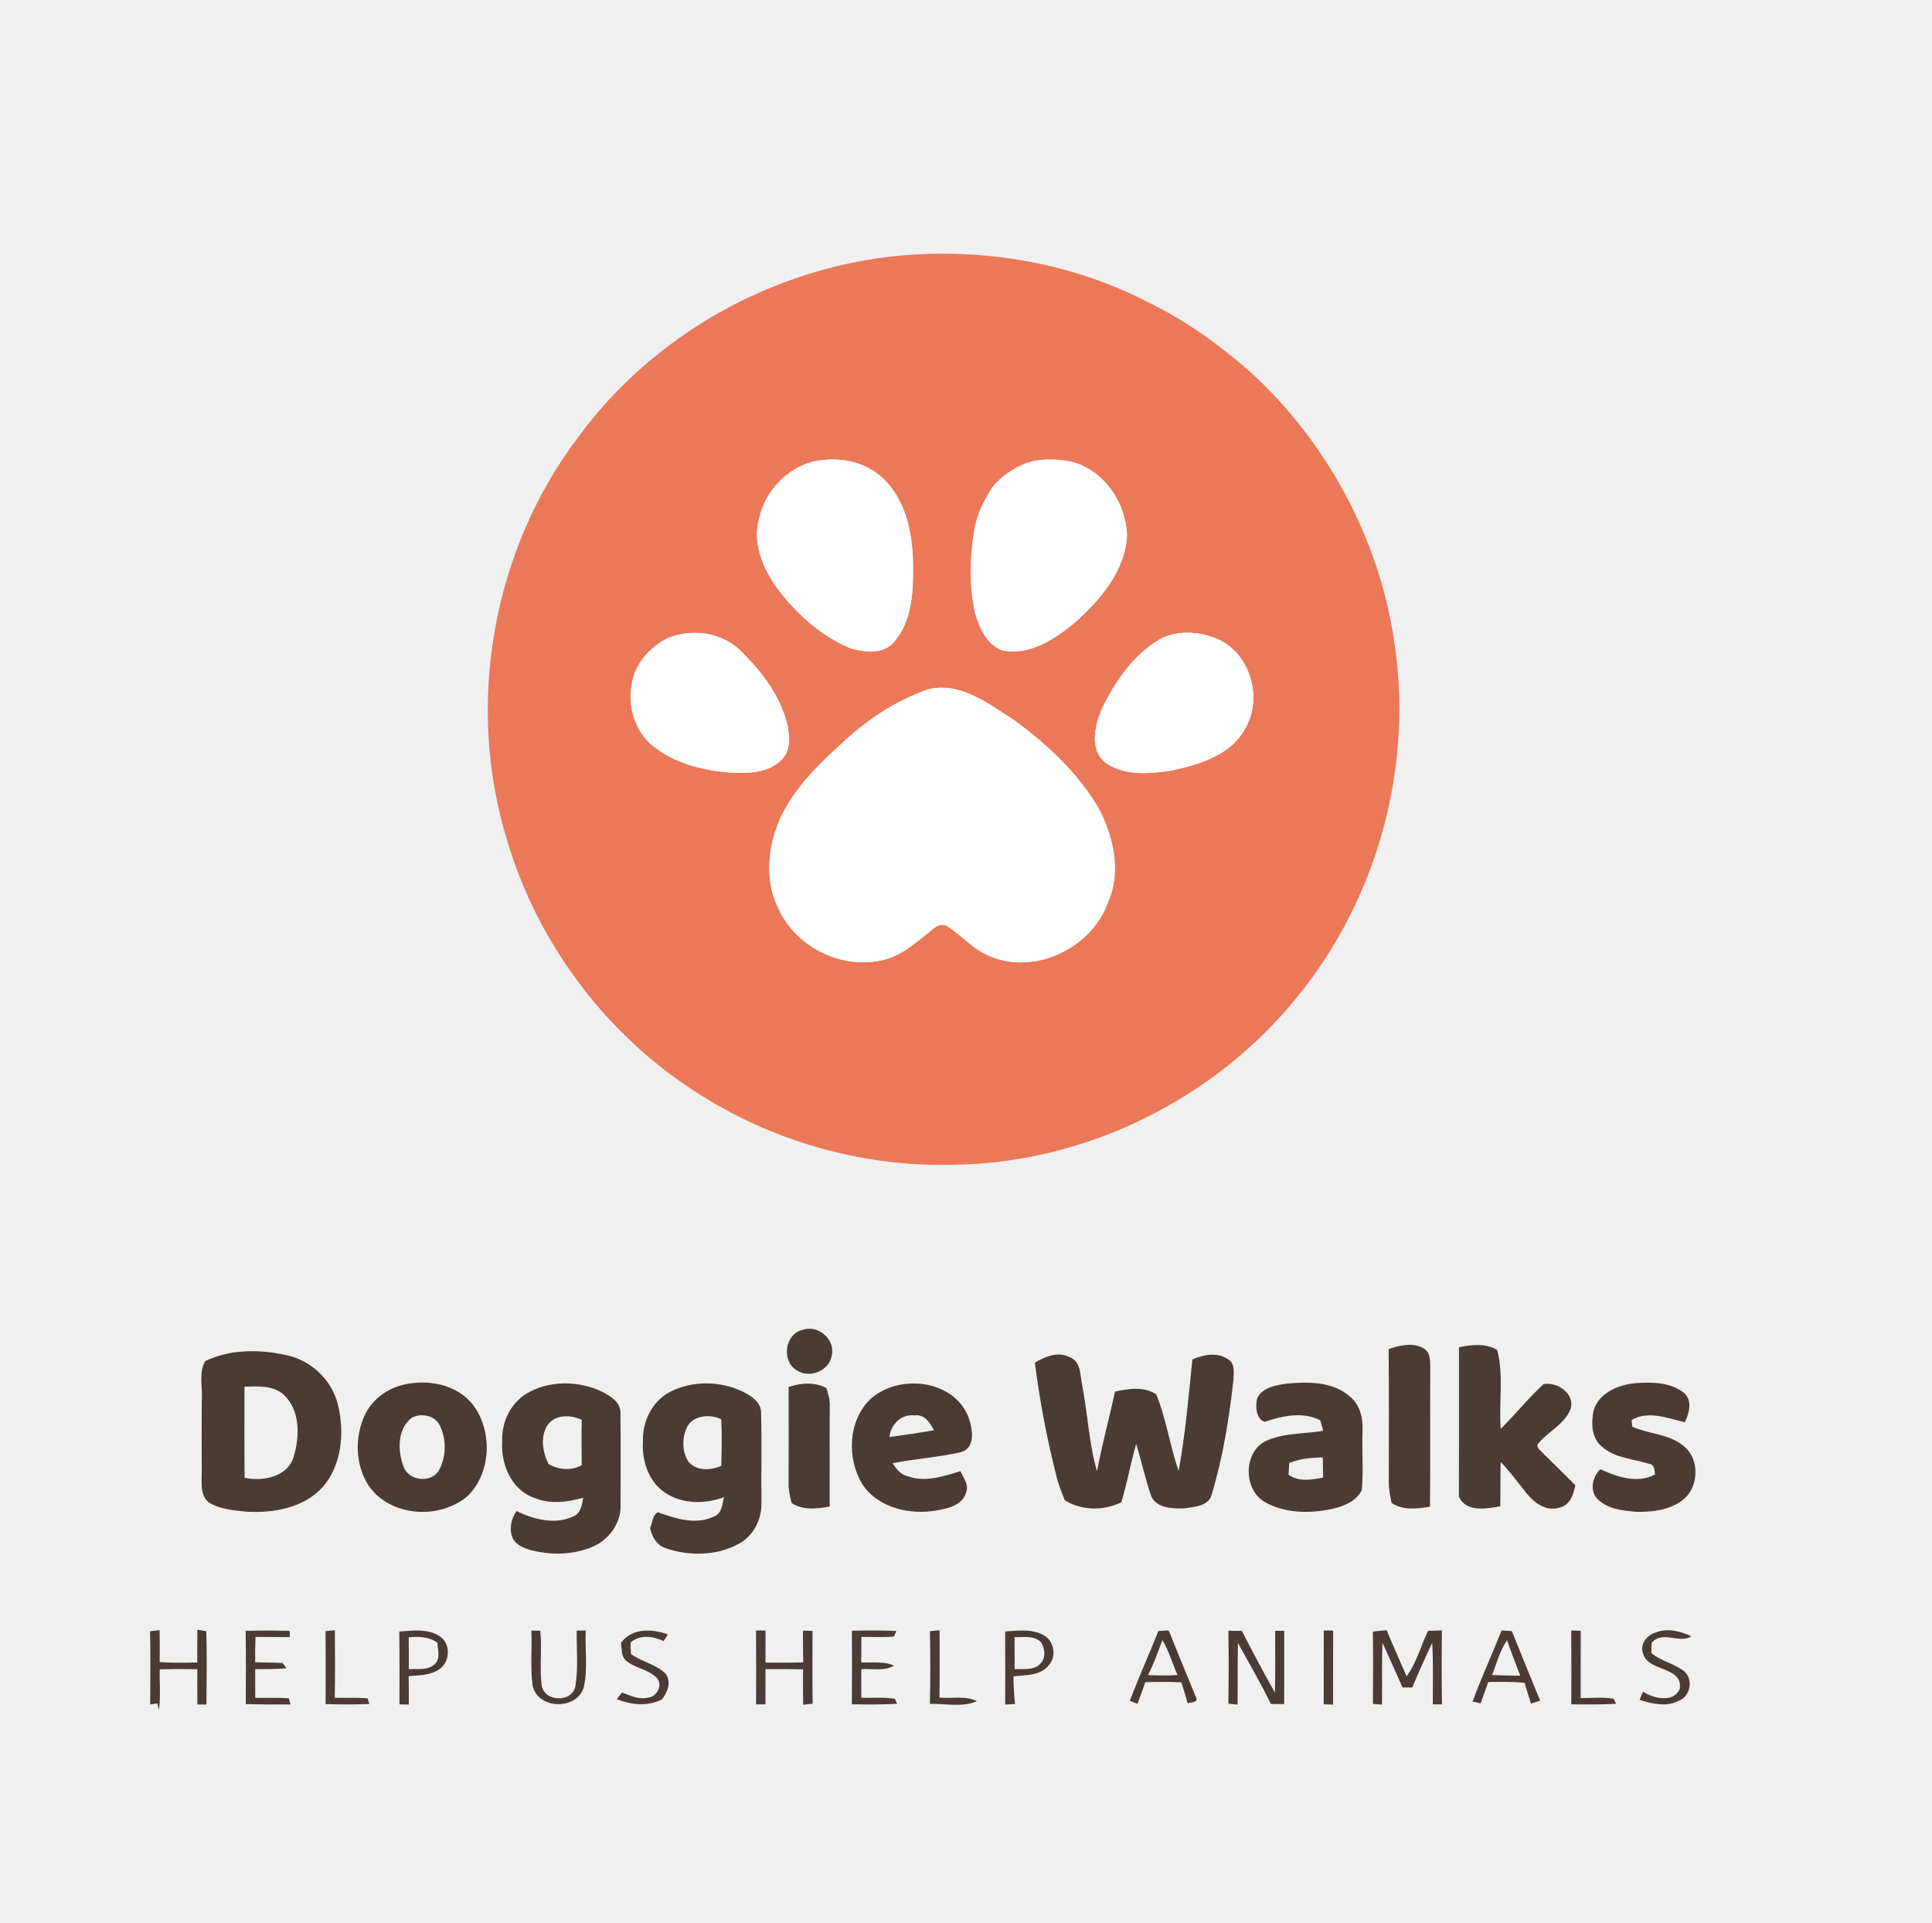
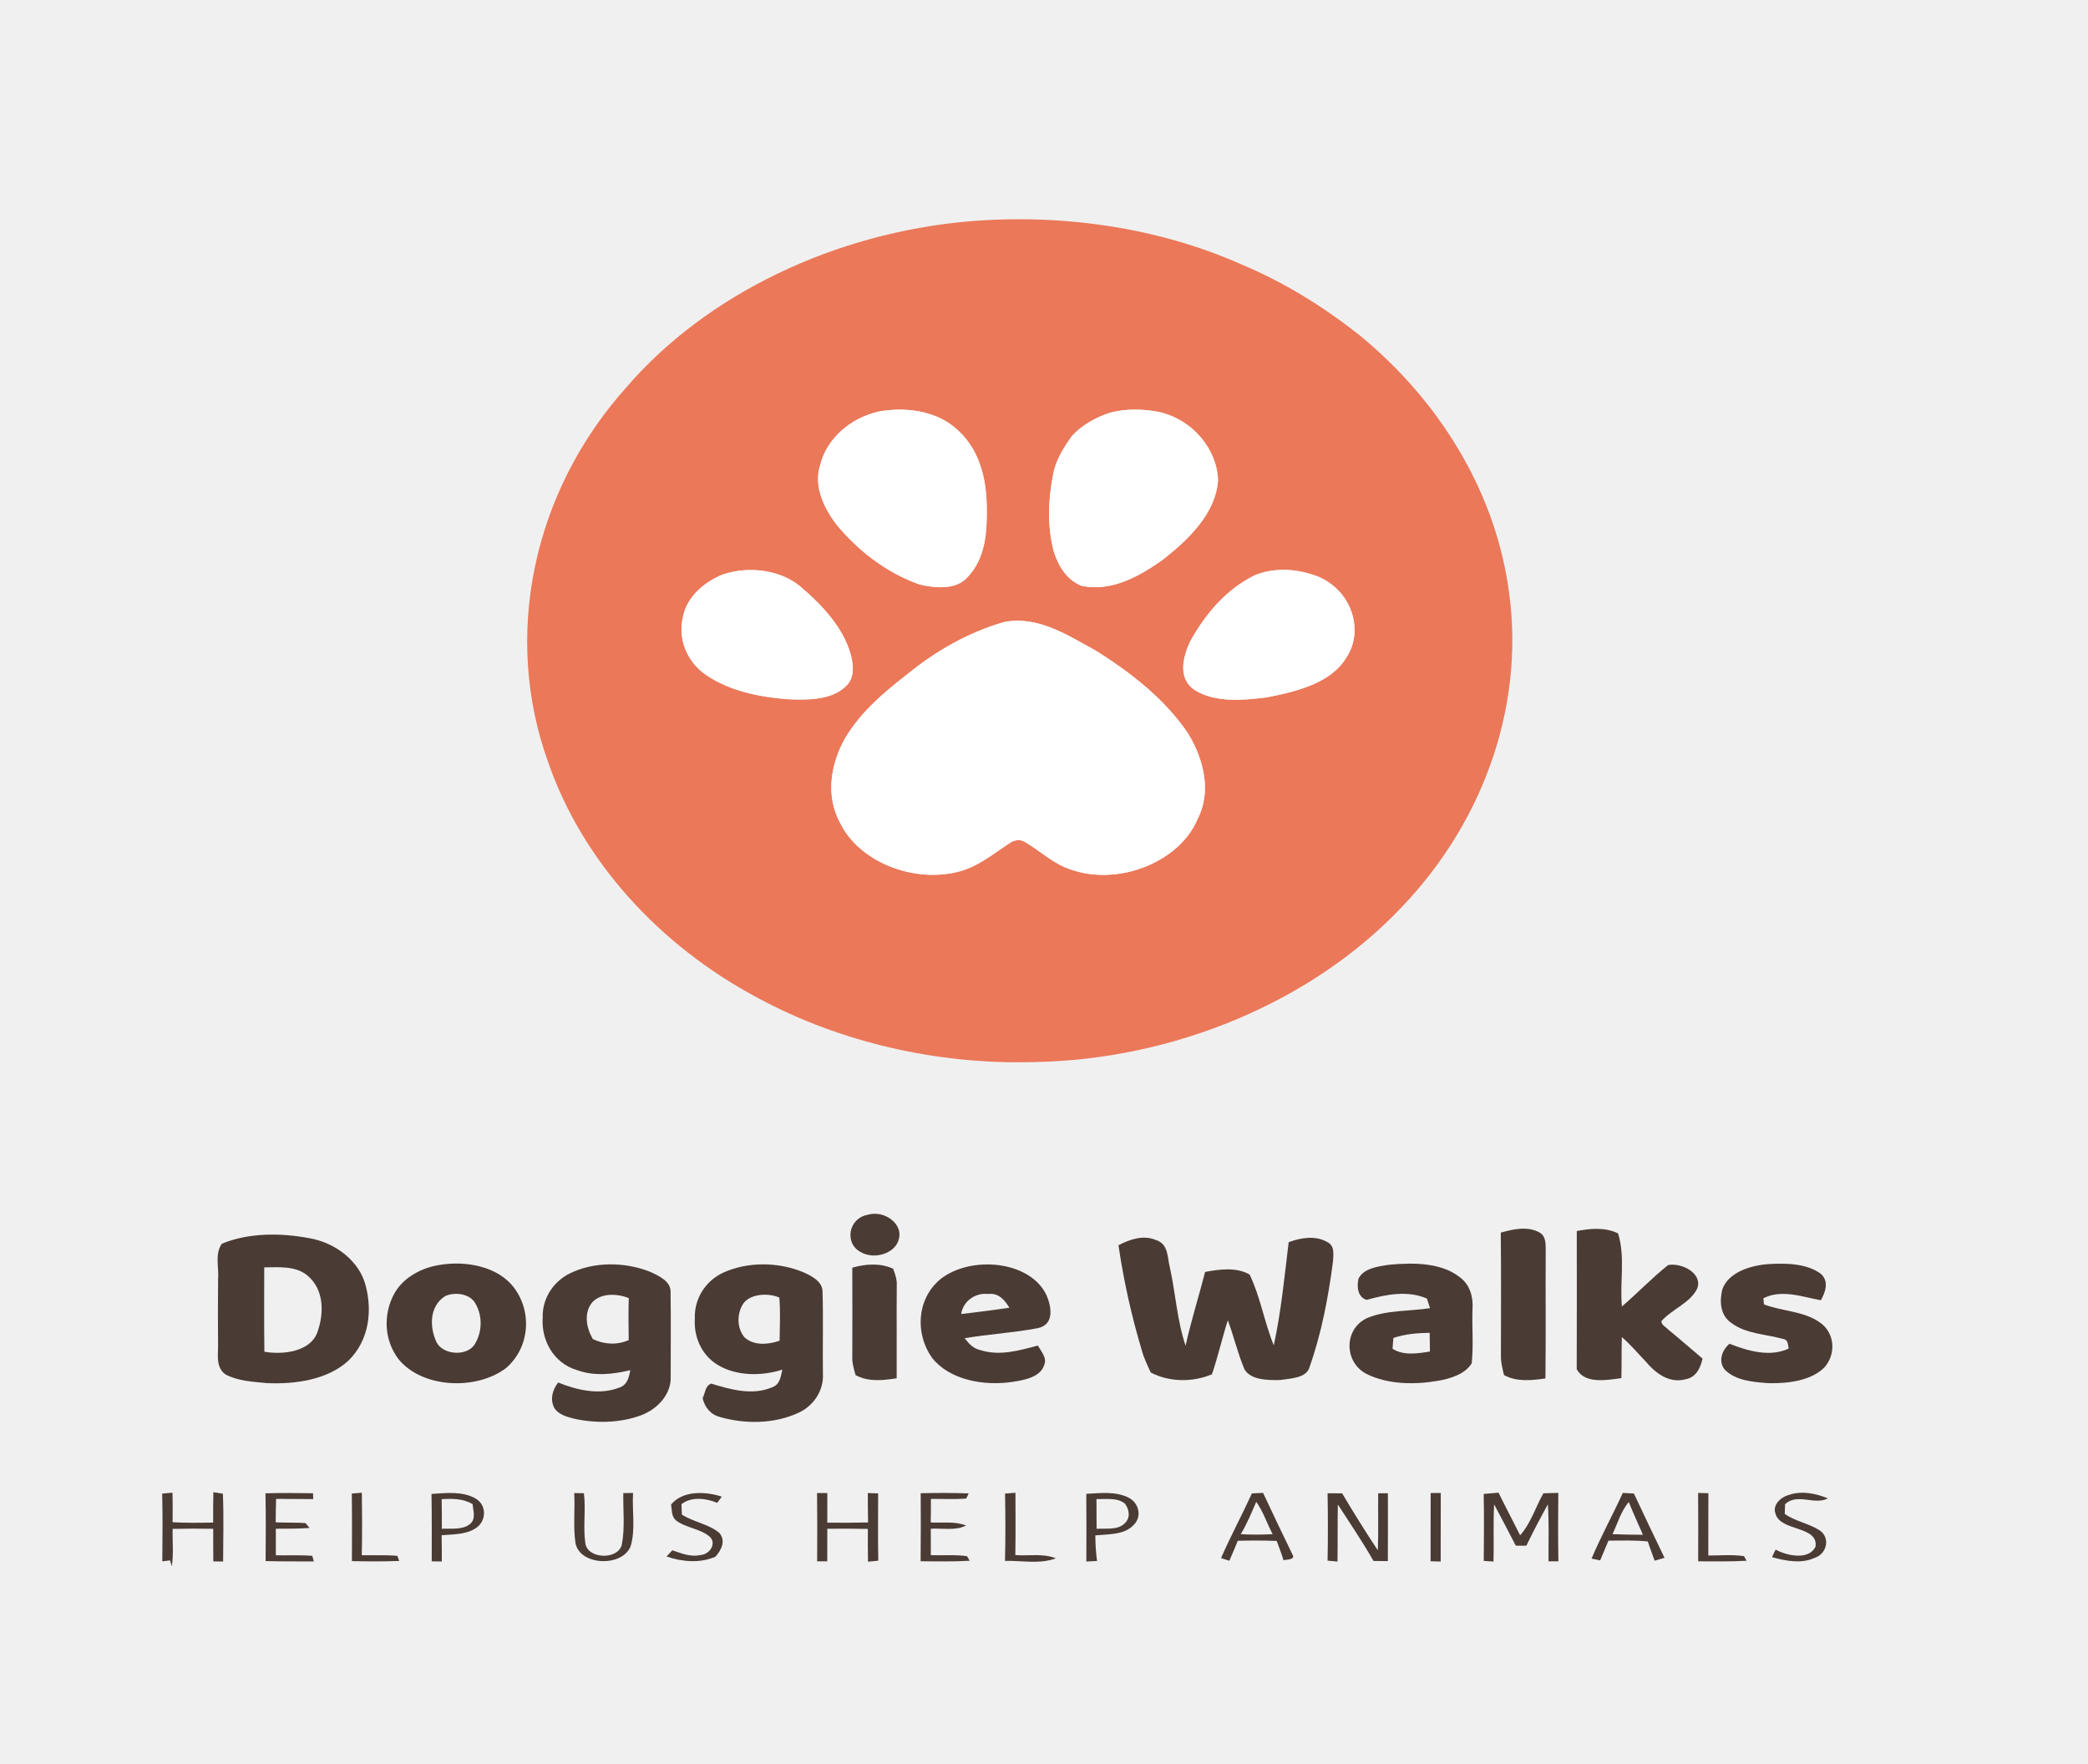
- <svg xmlns="http://www.w3.org/2000/svg" height="599pt" viewBox="0 0 602 599" width="602pt">
-   <path d="m279.53 79.73c26.77-2.57 54.36 2.07 78.31 14.48 12.53 6.12 23.88 14.42 34.11 23.86 23.09 22.11 38.57 52.09 42.77 83.82 5.38 38.53-6.05 78.96-30.75 109-25.59 31.51-65.31 51.22-105.96 51.98-27.78.91-55.77-6.67-79.31-21.47-28.93-17.89-50.91-46.69-60.59-79.3-13.25-42.52-4.64-91.1 22.47-126.44 23.17-31.45 60.15-52.05 98.95-55.93m-26.06 64.05c-8.47 2.15-15.25 9.47-16.98 18.01-1.97 6.99.91 14.22 4.68 20.07 6.08 8.58 14.15 16.11 23.96 20.18 4.51 1.24 10.45 1.85 13.69-2.31 5.45-6.55 5.77-15.65 5.67-23.77-.07-9.61-2.13-20.18-9.44-26.99-5.66-5.44-14.11-6.77-21.58-5.19m66.7.37c-4.29 1.58-8.29 4.28-11.13 7.89-2.44 4.02-4.73 8.31-5.42 13.03-1.44 8.54-1.72 17.42.21 25.9 1.27 4.56 3.53 9.49 8.08 11.55 8.7 2.02 16.6-3.33 23-8.54 7.84-7.07 15.56-15.9 16.26-26.94-.2-10.22-7.07-20.58-17.25-23.16-4.5-.96-9.31-1.07-13.75.27m-111.73 54.5c-5.73 2.7-10.54 7.91-11.53 14.32-1.51 7.06.96 14.94 6.62 19.5 6.6 5.3 15.19 7.45 23.48 8.2 5.65.27 12.31.4 16.53-4.01 2.84-2.69 2.59-7 1.86-10.5-2.06-9.32-8.2-17.08-14.86-23.63-5.81-5.51-14.75-6.72-22.1-3.88m153.22.35c-8.47 4.9-14.34 13.43-18.47 22.13-2.1 5.21-3.85 12.66 1.46 16.6 5.87 4.12 13.62 3.3 20.35 2.36 8.63-1.91 18.62-4.78 23.04-13.21 5.8-9.83 1.11-24.58-9.93-28.27-5.25-1.97-11.35-2.15-16.45.39m-72.2 15.69c-10.32 3.5-19.6 9.74-27.48 17.22-7.09 6.37-14 13.3-18.33 21.92-4.23 8.81-5.7 19.58-1.35 28.65 5.16 12.31 19.73 19.73 32.71 16.63 6.36-1.38 11.06-6.16 16.07-9.96 1.16-1.02 3-1.46 4.33-.46 4.6 3.07 8.3 7.56 13.64 9.46 13.96 5.49 31.15-3.02 36.16-16.96 4.18-9.29 1.88-20.08-2.58-28.81-6.49-11.38-16.31-20.49-26.81-28.14-7.86-4.98-16.44-11.79-26.36-9.55z" fill="#eb7859" />
-   <path d="m253.47 143.78c7.47-1.58 15.92-.25 21.58 5.19 7.31 6.81 9.37 17.38 9.44 26.99.1 8.12-.22 17.22-5.67 23.77-3.24 4.16-9.18 3.55-13.69 2.31-9.81-4.07-17.88-11.6-23.96-20.18-3.77-5.85-6.65-13.08-4.68-20.07 1.73-8.54 8.51-15.86 16.98-18.01z" fill="#fff" />
-   <path d="m320.17 144.15c4.44-1.34 9.25-1.23 13.75-.27 10.18 2.58 17.05 12.94 17.25 23.16-.7 11.04-8.42 19.87-16.26 26.94-6.4 5.21-14.3 10.56-23 8.54-4.55-2.06-6.81-6.99-8.08-11.55-1.93-8.48-1.65-17.36-.21-25.9.69-4.72 2.98-9.01 5.42-13.03 2.84-3.61 6.84-6.31 11.13-7.89z" fill="#fff" />
-   <path d="m208.44 198.65c7.35-2.84 16.29-1.63 22.1 3.88 6.66 6.55 12.8 14.31 14.86 23.63.73 3.5.98 7.81-1.86 10.5-4.22 4.41-10.88 4.28-16.53 4.01-8.29-.75-16.88-2.9-23.48-8.2-5.66-4.56-8.13-12.44-6.62-19.5.99-6.41 5.8-11.62 11.53-14.32z" fill="#fff" />
-   <path d="m361.66 199c5.1-2.54 11.2-2.36 16.45-.39 11.04 3.69 15.73 18.44 9.93 28.27-4.42 8.43-14.41 11.3-23.04 13.21-6.73.94-14.48 1.76-20.35-2.36-5.31-3.94-3.56-11.39-1.46-16.6 4.13-8.7 10-17.23 18.47-22.13z" fill="#fff" />
-   <path d="m289.46 214.69c9.92-2.24 18.5 4.57 26.36 9.55 10.5 7.65 20.32 16.76 26.81 28.14 4.46 8.73 6.76 19.52 2.58 28.81-5.01 13.94-22.2 22.45-36.16 16.96-5.34-1.9-9.04-6.39-13.64-9.46-1.33-1-3.17-.56-4.33.46-5.01 3.8-9.71 8.58-16.07 9.96-12.98 3.1-27.55-4.32-32.71-16.63-4.35-9.07-2.88-19.84 1.35-28.65 4.33-8.62 11.24-15.55 18.33-21.92 7.88-7.48 17.16-13.72 27.48-17.22z" fill="#fff" />
-   <g fill="#4a3b34">
-     <path d="m250.18 414.3c4.81-1.68 10.2 3.09 8.98 8.08-.83 4.82-7.01 7.2-10.98 4.49-4.77-2.89-3.63-11.39 2-12.57z" />
-     <path d="m432.69 420.31c3.54-1.18 7.77-2.27 11.16-.06 1.87 1.23 1.77 3.73 1.8 5.72-.08 14.48.07 28.96-.08 43.45-4 .66-8.38 1.2-11.96-1.17-.4-2.08-.89-4.17-.87-6.29-.01-13.89.1-27.77-.05-41.65z" />
-     <path d="m454.61 419.77c3.94-.89 8.27-1.32 11.91.8 2.12 8 .44 16.43 1.1 24.6 4.56-4.54 8.62-9.59 13.34-13.95 4.22-.84 9.97 3.04 8.39 7.84-1.93 4.88-7.29 7.01-10.34 11.05-.04 1.29 1.3 1.98 2.01 2.89 3.34 3.18 6.56 6.49 9.85 9.73-.59 2.92-1.71 6.38-5.08 7-4.78 1.43-8.74-2.45-11.28-5.99-2.28-2.77-4.37-5.71-6.91-8.26-.11 4.61-.04 9.22-.13 13.82-4.36.71-10.58 2-12.88-3.01.06-15.51.02-31.02.02-46.52z" />
-     <path d="m63.97 424.04c7.65-3.7 16.8-3.69 24.99-1.91 7.93 1.53 14.64 7.93 16.42 15.82 2.01 8.59 1.09 18.62-4.93 25.47-5.9 6.37-15.2 8.01-23.51 7.56-4.06-.45-8.42-.71-11.96-2.94-2.87-2.46-2.04-6.69-2.11-10.04-.04-7.33-.07-14.66.01-21.99.3-3.94-1.03-8.44 1.09-11.97m12.21 7.97c-.01 9.47-.05 18.93.04 28.4 5.64 1.15 13.17-.14 15.22-6.35 1.98-6.29 2.21-14.57-2.96-19.46-3.34-3.12-8.1-2.65-12.3-2.59z" />
-     <path d="m322.47 424.55c3.15-1.92 7.14-3.57 10.73-1.78 3.8 1.33 3.33 6.05 4.09 9.25 1.65 8.76 2.06 17.8 4.53 26.37 1.58-8.34 3.81-16.55 5.63-24.84 4.19-.94 9.04-1.67 12.83.87 3.15 7.66 4.23 16.02 6.97 23.84 2.14-11.47 3.08-23.14 4.29-34.73 3.48-1.52 7.71-2.34 11.09-.08 2.31 1.29 1.76 4.35 1.69 6.56-1.34 12.02-3.27 24.06-6.78 35.66-.94 3.66-5.44 3.75-8.5 4.27-3.52.09-8.4.02-10.22-3.56-1.96-5.41-3.07-11.08-4.82-16.55-1.66 6.03-2.82 12.18-4.58 18.18-5.56 2.74-12.32 2.66-17.64-.6-.97-2.46-1.99-4.91-2.59-7.49-2.98-11.63-5.22-23.46-6.72-35.37z" />
-     <path d="m125.36 431.49c7.63-1.94 16.83-.34 21.93 6.08 6.22 8.08 5.86 21.01-1.39 28.35-8.66 7.63-24.17 6.76-30.97-2.96-4.27-6.53-4.5-15.3-1.18-22.27 2.22-4.63 6.69-7.93 11.61-9.2m3.07 10.14c-4.68 3.37-4.58 10.4-2.68 15.29 1.63 4.58 8.83 5.28 11.14.96 2.14-4.11 2.26-9.39.25-13.57-1.43-3.3-5.68-4.19-8.71-2.68z" />
-     <path d="m164.12 434.14c6.98-4.13 16.1-4.04 23.36-.62 2.55 1.35 5.79 3.18 5.85 6.45.14 9.66.02 19.33.04 28.99.16 5.55-3.6 10.72-8.61 12.89-6.14 2.62-13.18 2.75-19.57 1.02-2.12-.63-4.42-1.53-5.43-3.65-1.21-2.81-.49-5.99 1.17-8.44 5.4 2.58 11.94 4.33 17.66 1.7 2.35-.93 2.79-3.67 3.13-5.86-4.97 1.4-10.36 2.1-15.26.02-7.16-2.42-10.44-10.57-9.99-17.63-.21-5.86 2.56-11.8 7.65-14.87m6.61 9.66c-2.5 3.63-1.67 8.58.18 12.33 3.22 1.86 7.03 2.11 10.36.36-.07-4.71-.11-9.43.01-14.14-3.4-1.58-8.02-1.76-10.55 1.45z" />
-     <path d="m208.62 433.73c7-3.68 15.75-3.56 22.84-.16 2.52 1.3 5.44 3.06 5.68 6.21.26 9.4.01 18.81.12 28.21.23 5.19-2.45 10.59-7.14 13.03-6.81 3.7-15.26 3.82-22.51 1.39-2.92-.89-4.49-3.55-5.04-6.4.8-1.59.64-4.02 2.47-4.86 5.51 1.96 11.75 4.06 17.41 1.32 2.49-.91 2.65-3.81 3.11-6.02-6.03 2.24-13.23 2.2-18.63-1.6-4.97-3.52-6.96-9.93-6.59-15.8-.2-6.1 2.79-12.39 8.28-15.32m5.3 11.22c-1.46 3.32-1.39 7.5.67 10.54 2.63 2.94 6.85 2.59 10.18 1.21.04-4.85.28-9.71-.08-14.54-3.47-1.74-9.09-1.24-10.77 2.79z" />
-     <path d="m245.73 432.11c3.84-1.29 8.1-1.63 11.77.35.59 1.8 1.14 3.65 1.05 5.58-.07 10.44.01 20.88-.03 31.32-3.96.72-8.3 1.25-11.85-1.09-.5-2.07-1.03-4.16-.94-6.3.03-9.96.04-19.91 0-29.86z" />
-     <path d="m271.08 436.02c8.77-8.14 26.02-6.35 30.68 5.45 1.31 3.63 2.41 9.85-2.61 11.02-6.93 1.54-14.06 2-21.03 3.37 1.18 1.8 2.57 3.64 4.83 4.1 5.4 1.92 11.08-.01 16.28-1.62.99 2.04 2.76 4.27 1.79 6.65-1.04 3.84-5.43 4.94-8.86 5.53-8.43 1.57-18.45-.59-23.47-8.1-4.83-8.02-4.48-19.63 2.39-26.4m6.04 11.7c4.65-.64 9.29-1.31 13.91-2.13-1.25-2.32-2.97-5.07-6.05-4.62-4.15-.54-7.39 2.81-7.86 6.75z" />
-     <path d="m391.66 435.83c1.49-3.57 5.8-4.21 9.17-4.75 6.76-.68 14.56-.7 19.92 4.12 3.14 2.6 4.02 6.9 3.8 10.8-.21 6.1.33 12.24-.24 18.31-1.91 3.7-6.24 5.24-10.1 5.97-6.65 1.28-14.04 1.12-20.06-2.3-6.67-3.83-6.84-15.21.02-18.91 5.63-2.74 12.09-2.24 18.13-3.32-.32-1.08-.62-2.16-.9-3.24-5.46-2.81-11.83-1.41-17.35.45-2.75-.9-2.84-4.74-2.39-7.13m10.07 19.94c-.06.91-.18 2.73-.24 3.65 3.15 2.35 7.19 1.6 10.78.93-.04-2.1-.07-4.2-.08-6.3-3.55.04-7.13.42-10.46 1.72z" />
-     <path d="m496.56 439.45c1.69-5.71 8.03-8.14 13.46-8.56 5.08-.33 10.88-.21 14.95 3.28 2.41 2.5 1.35 6.16.01 8.91-5.36-1.16-11.4-3.79-16.58-.66.04.51.13 1.53.17 2.05 5.19 2.34 11.38 2.24 15.96 5.95 4.64 3.6 4.89 11.04 1.32 15.46-3.97 4.36-10.26 5.22-15.85 5.13-4.43-.35-9.54-.85-12.63-4.45-2.05-2.69-1.02-6.61 1.28-8.83 5.21 2.4 11.62 4.61 17.06 1.62-.27-1.28-.06-3.04-1.76-3.27-4.94-1.61-10.66-1.71-14.74-5.33-3.37-2.65-3.43-7.47-2.65-11.3z" />
-     <path d="m46.76 508.19c.75-.08 2.24-.23 2.98-.31.05 3.32.07 6.64.02 9.96 3.9.23 7.8.2 11.7.1-.02-3.41-.01-6.82.06-10.22.69.13 2.05.38 2.74.5.28 7.6.08 15.22.07 22.83-.71-.01-2.12-.02-2.83-.02-.03-3.67-.04-7.33-.02-10.99-3.9-.08-7.8-.07-11.7.03-.11 4.2.33 8.43-.26 12.61-.12-.5-.37-1.5-.49-1.99l-2.24.32c.07-7.61.12-15.22-.03-22.82z" />
-     <path d="m76.54 508.09c4.57-.15 9.14-.1 13.71-.02.02.49.05 1.47.06 1.97-3.57-.04-7.14-.04-10.71-.07-.08 2.63-.1 5.27-.11 7.9 2.86.15 5.73.02 8.59.25.29.41.88 1.23 1.17 1.64-3.24.28-6.49.25-9.73.26.01 2.98.01 5.96.01 8.95 3.5.07 7.01-.14 10.5.17.12.47.35 1.42.46 1.89-4.64-.01-9.28.02-13.91-.12.04-7.61.1-15.22-.04-22.82z" />
-     <path d="m101.43 508.17c.73-.06 2.18-.2 2.9-.27.07 7.01.12 14.02-.03 21.04 3.42.09 6.85-.13 10.26.21.14.43.4 1.29.54 1.72-4.55.2-9.1.18-13.64.05.01-7.58.06-15.17-.03-22.75z" />
-     <path d="m124.41 508.3c4.2-.31 8.91-.96 12.63 1.49 3.45 2.27 3.24 7.85-.02 10.17-2.8 2.04-6.4 1.95-9.69 2.24.05 2.95.07 5.9.05 8.85-.73-.01-2.19-.04-2.91-.05.02-7.57.04-15.13-.06-22.7m2.93 1.78c.05 3.31.06 6.63.05 9.95 2.71-.16 5.9.47 8.08-1.56 1.87-1.75.92-4.5.81-6.7-2.63-1.91-5.85-1.94-8.94-1.69z" />
-     <path d="m165.56 508.01c.7.01 2.09.04 2.78.05.62 5.63-.29 11.34.44 16.96.75 5.25 9.38 5.54 10.49.41.97-5.74.33-11.62.44-17.42.7 0 2.11-.01 2.81-.02-.32 5.92.74 12-.66 17.8-2.28 7.2-14.54 6.77-15.92-.81-.74-5.62-.12-11.32-.38-16.97z" />
-     <path d="m193.49 511.87c3.33-4.72 9.74-4.49 14.61-2.66-.43.69-.87 1.39-1.31 2.09-3.22-1.56-7.47-2.17-10.31.46.03.88.08 2.63.11 3.51 3.34 2.51 7.8 3.17 10.79 6.15 1.94 2.59.64 5.78-1.13 8.04-4.46 2.25-9.58 1.71-14.08-.09.42-.52 1.25-1.56 1.67-2.08 2.57.97 5.19 2.34 8.03 1.6 2.89-.2 4.84-4.09 2.68-6.26-2.7-2.66-6.91-2.91-9.7-5.46-1.33-1.43-1.11-3.51-1.36-5.3z" />
-     <path d="m235.57 508h2.96c-.01 3.32-.01 6.65-.01 9.98 3.92.04 7.84.04 11.76-.07-.07-3.3-.07-6.6-.08-9.9.74.03 2.23.08 2.98.11 0 7.55-.08 15.11.04 22.66-.74.09-2.22.25-2.96.34-.06-3.69-.06-7.37-.04-11.04-3.9-.1-7.8-.09-11.7-.05.02 3.65-.01 7.31-.01 10.97-.73 0-2.19 0-2.92 0 .05-7.67.05-15.34-.02-23z" />
-     <path d="m265.45 508.06c4.61-.13 9.22-.12 13.83.06-.18.44-.53 1.31-.7 1.74-3.39.31-6.8.08-10.19.12.01 2.64 0 5.28-.05 7.93 3.4.19 7-.45 10.2 1.02-3.06 1.86-6.79.84-10.18 1.09.01 2.96.01 5.93.01 8.9 3.47.15 7-.23 10.45.34.18.38.56 1.16.74 1.55-4.7.3-9.42.22-14.13.16.07-7.63.06-15.27.02-22.91z" />
-     <path d="m289.77 508.18c.75-.06 2.25-.2 3-.27.01 6.99.07 13.98-.04 20.98 3.88.36 8.04-.67 11.67 1.1-4.57 2.03-9.8.72-14.65.86.18-7.55.13-15.11.02-22.67z" />
-     <path d="m313.19 508.27c4.11-.26 8.6-.91 12.31 1.36 3.02 1.9 3.73 6.51 1.3 9.17-2.59 3.31-7.24 3.04-11 3.46.01 2.87.16 5.75.49 8.62-.77.04-2.31.13-3.08.17.02-7.59.04-15.18-.02-22.78m2.94 1.77c.02 3.33.03 6.67.03 10.01 2.69-.23 6.05.53 8.05-1.79 1.78-1.81 1.42-4.7.13-6.68-2.18-2.12-5.46-1.46-8.21-1.54z" />
-     <path d="m360.94 508.13c.81-.05 2.41-.14 3.22-.18 2.81 6.97 5.63 13.95 8.53 20.88.79 1.63-1.69 1.55-2.65 1.78-.55-2.2-1.27-4.34-1.95-6.48-3.75-.17-7.49-.16-11.23-.05-.76 2.26-1.59 4.5-2.43 6.74-.8-.31-1.59-.62-2.38-.93 2.75-7.34 6.03-14.47 8.89-21.76m-3.22 13.73c3.06.18 6.14.2 9.2-.01-1.64-3.61-2.66-7.49-4.73-10.9-1.36 3.69-2.66 7.41-4.47 10.91z" />
-     <path d="m382.76 508.07c1.39 0 2.79.01 4.2.04 3.29 6.47 6.71 12.88 10.29 19.19.21-6.41.04-12.83.1-19.23.7 0 2.1.02 2.8.02 0 7.61.03 15.22-.01 22.83-1.39-.01-2.77-.03-4.15-.05-3.14-6.49-6.8-12.71-10.27-19.01-.11 6.4-.01 12.81-.1 19.22-.71-.08-2.14-.23-2.86-.31.12-7.57.12-15.14 0-22.7z" />
-     <path d="m412.48 508c.73 0 2.19-.01 2.92-.01-.05 7.69 0 15.38-.03 23.08-.73-.03-2.18-.07-2.91-.09.01-7.66-.01-15.32.02-22.98z" />
-     <path d="m427.77 508.3c1.42-.16 2.84-.3 4.28-.42 2.01 4.81 4.18 9.55 6.22 14.35 3.17-4.18 4.43-9.46 6.71-14.14 1.43-.06 2.87-.11 4.31-.14-.09 7.68-.1 15.36.02 23.04-.72 0-2.14 0-2.85 0-.04-6.39.19-12.79-.19-19.17-2.16 4.59-4.27 9.2-6.19 13.9-.76 0-2.29 0-3.06 0-2.04-4.66-4.15-9.29-6.24-13.92-.29 6.42-.04 12.85-.18 19.27-.7-.05-2.11-.16-2.81-.21.04-7.52.11-15.04-.02-22.56z" />
-     <path d="m458.87 530.08c2.71-7.49 6.11-14.71 9.01-22.12.8.05 2.4.16 3.2.21 2.88 7.24 5.87 14.43 8.82 21.65-.71.24-2.13.72-2.84.96-.66-2.16-1.39-4.3-1.97-6.47-3.77-.46-7.57-.3-11.35-.28-.79 2.22-1.59 4.44-2.39 6.66-.83-.21-1.66-.41-2.48-.61m6.03-8.23c2.92.14 5.86.18 8.79.21-1.4-3.67-2.81-7.34-4.1-11.05-2.29 3.26-3.2 7.2-4.69 10.84z" />
-     <path d="m489.59 507.97c.74.02 2.22.07 2.96.1-.04 6.98 0 13.97-.02 20.96 3.42.03 6.89-.37 10.29.22.18.39.56 1.17.74 1.56-4.65.3-9.3.2-13.95.19.02-7.68.04-15.36-.02-23.03z" />
-     <path d="m515.75 508.65c3.69-1.51 7.8-.52 11.26 1.15-3.81 2.4-8.95-1.95-12.36 2-.02.81-.06 2.43-.08 3.24 2.98 2.45 6.91 3.19 9.97 5.46 3.23 2.39 2.28 8-1.42 9.37-3.86 2.02-8.31.97-12.22-.27.32-.86.67-1.71 1.04-2.55 3.33 2.15 9.63 3.61 11.5-.99.87-7.1-10.12-5.07-11.52-11.06-.96-2.76 1.27-5.55 3.83-6.35z" />
-   </g>
+ <svg xmlns="http://www.w3.org/2000/svg" width="135" height="114" viewBox="0 0 135 114" fill="none">
+   <path d="M62.685 14.307C68.689 13.814 74.876 14.704 80.246 17.087C83.056 18.262 85.602 19.855 87.896 21.668C93.074 25.913 96.545 31.668 97.487 37.76C98.694 45.157 96.13 52.919 90.591 58.687C84.853 64.736 75.945 68.52 66.829 68.666C60.6 68.841 54.323 67.386 49.044 64.544C42.556 61.11 37.627 55.58 35.457 49.32C32.485 41.156 34.416 31.83 40.495 25.045C45.691 19.007 53.984 15.052 62.685 14.307ZM56.841 26.604C54.942 27.017 53.421 28.422 53.033 30.061C52.592 31.404 53.237 32.792 54.083 33.915C55.446 35.562 57.256 37.008 59.456 37.789C60.467 38.027 61.8 38.144 62.526 37.346C63.748 36.088 63.82 34.341 63.798 32.782C63.782 30.937 63.32 28.908 61.681 27.6C60.411 26.556 58.516 26.3 56.841 26.604ZM71.799 26.675C70.837 26.978 69.94 27.497 69.303 28.19C68.756 28.961 68.242 29.785 68.088 30.691C67.765 32.331 67.702 34.036 68.135 35.664C68.419 36.539 68.926 37.486 69.947 37.881C71.898 38.269 73.669 37.242 75.104 36.242C76.862 34.884 78.594 33.189 78.751 31.069C78.706 29.107 77.165 27.118 74.882 26.623C73.873 26.439 72.795 26.418 71.799 26.675ZM46.743 37.138C45.458 37.657 44.38 38.657 44.158 39.887C43.819 41.243 44.373 42.756 45.642 43.631C47.122 44.649 49.048 45.061 50.908 45.205C52.175 45.257 53.668 45.282 54.614 44.435C55.251 43.919 55.195 43.092 55.032 42.42C54.57 40.63 53.193 39.141 51.699 37.883C50.396 36.825 48.391 36.593 46.743 37.138ZM81.103 37.205C79.204 38.146 77.887 39.784 76.961 41.454C76.49 42.454 76.098 43.885 77.289 44.641C78.605 45.432 80.343 45.275 81.852 45.094C83.787 44.727 86.028 44.176 87.019 42.558C88.32 40.671 87.268 37.839 84.792 37.13C83.615 36.752 82.247 36.718 81.103 37.205ZM64.912 40.218C62.598 40.89 60.517 42.087 58.75 43.524C57.16 44.747 55.61 46.077 54.639 47.732C53.691 49.423 53.361 51.491 54.336 53.232C55.493 55.596 58.761 57.02 61.672 56.425C63.098 56.16 64.152 55.242 65.275 54.513C65.535 54.317 65.948 54.233 66.246 54.425C67.278 55.014 68.108 55.876 69.305 56.241C72.436 57.295 76.291 55.661 77.414 52.985C78.352 51.201 77.836 49.13 76.836 47.454C75.38 45.269 73.178 43.52 70.823 42.051C69.061 41.095 67.137 39.788 64.912 40.218Z" fill="#EB7859" />
+   <path d="M56.841 26.604C58.516 26.3 60.411 26.556 61.681 27.6C63.32 28.908 63.782 30.937 63.798 32.782C63.82 34.341 63.748 36.088 62.526 37.346C61.8 38.144 60.467 38.027 59.456 37.789C57.256 37.008 55.446 35.562 54.083 33.915C53.237 32.792 52.592 31.404 53.033 30.061C53.421 28.422 54.942 27.017 56.841 26.604Z" fill="white" />
+   <path d="M71.799 26.675C72.795 26.418 73.873 26.439 74.882 26.623C77.165 27.118 78.706 29.107 78.751 31.069C78.594 33.189 76.862 34.884 75.104 36.242C73.669 37.242 71.898 38.269 69.947 37.881C68.926 37.486 68.419 36.539 68.135 35.664C67.702 34.036 67.765 32.331 68.088 30.691C68.242 29.785 68.756 28.961 69.303 28.19C69.94 27.497 70.837 26.978 71.799 26.675Z" fill="white" />
+   <path d="M46.743 37.138C48.392 36.593 50.396 36.825 51.699 37.883C53.193 39.141 54.57 40.63 55.032 42.42C55.195 43.092 55.251 43.919 54.614 44.435C53.668 45.282 52.175 45.257 50.908 45.205C49.048 45.061 47.122 44.649 45.642 43.631C44.373 42.756 43.819 41.243 44.158 39.887C44.38 38.657 45.458 37.657 46.743 37.138Z" fill="white" />
+   <path d="M81.103 37.205C82.247 36.718 83.615 36.752 84.792 37.13C87.268 37.839 88.32 40.671 87.019 42.558C86.028 44.176 83.787 44.727 81.852 45.094C80.343 45.275 78.605 45.432 77.289 44.641C76.098 43.885 76.49 42.454 76.961 41.454C77.887 39.784 79.204 38.146 81.103 37.205Z" fill="white" />
+   <path d="M64.912 40.218C67.137 39.788 69.061 41.095 70.823 42.051C73.178 43.52 75.38 45.269 76.836 47.454C77.836 49.13 78.352 51.201 77.414 52.985C76.291 55.661 72.436 57.295 69.305 56.241C68.108 55.876 67.278 55.014 66.246 54.425C65.948 54.233 65.535 54.317 65.275 54.513C64.152 55.242 63.098 56.16 61.672 56.425C58.761 57.02 55.493 55.596 54.336 53.232C53.361 51.491 53.691 49.423 54.639 47.732C55.61 46.077 57.16 44.747 58.75 43.524C60.517 42.088 62.598 40.89 64.912 40.218Z" fill="white" />
+   <path d="M56.103 78.54C57.182 78.218 58.391 79.133 58.117 80.091C57.931 81.017 56.545 81.474 55.655 80.953C54.585 80.398 54.841 78.767 56.103 78.54Z" fill="#4A3B34" />
+   <path d="M97.032 79.694C97.826 79.467 98.774 79.258 99.534 79.682C99.954 79.918 99.931 80.398 99.938 80.781C99.92 83.561 99.954 86.341 99.92 89.122C99.023 89.249 98.041 89.353 97.238 88.898C97.148 88.498 97.038 88.097 97.043 87.69C97.041 85.023 97.065 82.359 97.032 79.694Z" fill="#4A3B34" />
+   <path d="M101.947 79.59C102.831 79.419 103.802 79.337 104.618 79.744C105.094 81.28 104.717 82.898 104.865 84.467C105.888 83.595 106.798 82.626 107.856 81.788C108.803 81.627 110.092 82.372 109.738 83.294C109.305 84.231 108.103 84.639 107.419 85.415C107.41 85.663 107.711 85.795 107.87 85.97C108.619 86.581 109.341 87.216 110.079 87.838C109.947 88.399 109.695 89.063 108.94 89.182C107.868 89.456 106.98 88.712 106.41 88.032C105.899 87.5 105.43 86.936 104.86 86.446C104.836 87.331 104.851 88.216 104.831 89.099C103.854 89.236 102.459 89.483 101.943 88.522C101.956 85.544 101.947 82.566 101.947 79.59Z" fill="#4A3B34" />
+   <path d="M14.345 80.41C16.061 79.7 18.113 79.702 19.95 80.043C21.728 80.337 23.233 81.566 23.632 83.081C24.082 84.73 23.876 86.655 22.526 87.971C21.203 89.193 19.117 89.508 17.254 89.422C16.343 89.335 15.366 89.286 14.572 88.857C13.928 88.385 14.114 87.573 14.099 86.93C14.09 85.523 14.083 84.115 14.101 82.708C14.168 81.952 13.87 81.088 14.345 80.41ZM17.084 81.94C17.081 83.758 17.072 85.575 17.093 87.393C18.357 87.613 20.046 87.366 20.506 86.174C20.95 84.966 21.001 83.376 19.842 82.437C19.093 81.838 18.025 81.929 17.084 81.94Z" fill="#4A3B34" />
+   <path d="M72.315 80.508C73.021 80.139 73.916 79.823 74.721 80.166C75.573 80.421 75.468 81.328 75.638 81.942C76.008 83.624 76.1 85.359 76.654 87.005C77.008 85.404 77.508 83.827 77.916 82.236C78.856 82.055 79.944 81.915 80.794 82.403C81.5 83.874 81.742 85.478 82.357 86.98C82.837 84.778 83.047 82.537 83.319 80.312C84.099 80.02 85.048 79.863 85.806 80.297C86.324 80.544 86.2 81.132 86.185 81.556C85.884 83.864 85.451 86.175 84.664 88.402C84.454 89.105 83.444 89.122 82.758 89.222C81.969 89.24 80.874 89.226 80.466 88.539C80.027 87.5 79.778 86.412 79.385 85.361C79.013 86.519 78.753 87.7 78.358 88.852C77.112 89.378 75.596 89.362 74.403 88.737C74.185 88.264 73.956 87.794 73.822 87.299C73.153 85.066 72.651 82.794 72.315 80.508Z" fill="#4A3B34" />
+   <path d="M28.112 81.84C29.823 81.468 31.887 81.775 33.03 83.008C34.425 84.559 34.344 87.041 32.718 88.45C30.776 89.915 27.298 89.748 25.773 87.882C24.816 86.629 24.764 84.945 25.509 83.607C26.007 82.718 27.009 82.084 28.112 81.84ZM28.801 83.787C27.751 84.434 27.774 85.784 28.2 86.722C28.565 87.602 30.18 87.736 30.698 86.907C31.178 86.118 31.205 85.104 30.754 84.302C30.433 83.668 29.48 83.497 28.801 83.787Z" fill="#4A3B34" />
+   <path d="M36.804 82.349C38.37 81.556 40.415 81.573 42.043 82.23C42.615 82.489 43.341 82.841 43.355 83.468C43.386 85.323 43.359 87.18 43.364 89.034C43.4 90.1 42.556 91.092 41.433 91.509C40.056 92.012 38.477 92.037 37.044 91.705C36.569 91.584 36.053 91.411 35.827 91.004C35.555 90.464 35.717 89.854 36.089 89.383C37.3 89.879 38.767 90.215 40.049 89.71C40.576 89.531 40.675 89.005 40.751 88.585C39.637 88.854 38.428 88.988 37.329 88.589C35.723 88.124 34.988 86.559 35.089 85.204C35.042 84.079 35.663 82.939 36.804 82.349ZM38.287 84.204C37.726 84.901 37.912 85.851 38.327 86.571C39.049 86.928 39.904 86.976 40.65 86.64C40.635 85.736 40.626 84.83 40.653 83.925C39.89 83.622 38.854 83.587 38.287 84.204Z" fill="#4A3B34" />
+   <path d="M46.784 82.27C48.353 81.564 50.316 81.587 51.906 82.24C52.471 82.489 53.125 82.827 53.179 83.432C53.237 85.237 53.181 87.043 53.206 88.848C53.258 89.844 52.657 90.881 51.605 91.349C50.078 92.06 48.183 92.083 46.557 91.616C45.902 91.445 45.55 90.935 45.427 90.388C45.606 90.082 45.57 89.616 45.981 89.454C47.216 89.831 48.616 90.234 49.885 89.708C50.443 89.533 50.479 88.977 50.582 88.552C49.23 88.982 47.615 88.975 46.405 88.245C45.29 87.569 44.844 86.339 44.927 85.212C44.882 84.04 45.552 82.833 46.784 82.27ZM47.972 84.424C47.645 85.062 47.66 85.864 48.122 86.448C48.712 87.013 49.658 86.945 50.405 86.68C50.414 85.749 50.468 84.816 50.387 83.889C49.609 83.555 48.349 83.651 47.972 84.424Z" fill="#4A3B34" />
+   <path d="M55.105 81.959C55.967 81.712 56.922 81.646 57.745 82.027C57.877 82.372 58.001 82.727 57.98 83.098C57.965 85.102 57.983 87.106 57.974 89.111C57.086 89.249 56.112 89.351 55.316 88.902C55.204 88.504 55.085 88.103 55.105 87.692C55.112 85.78 55.114 83.87 55.105 81.959Z" fill="#4A3B34" />
+   <path d="M60.79 82.71C62.757 81.147 66.625 81.491 67.67 83.756C67.964 84.453 68.211 85.647 67.085 85.872C65.531 86.168 63.932 86.256 62.369 86.519C62.634 86.865 62.945 87.218 63.452 87.306C64.663 87.675 65.937 87.304 67.103 86.995C67.325 87.387 67.722 87.815 67.504 88.272C67.271 89.009 66.287 89.22 65.518 89.334C63.627 89.635 61.38 89.22 60.254 87.778C59.171 86.239 59.25 84.01 60.79 82.71ZM62.145 84.956C63.188 84.833 64.228 84.705 65.264 84.547C64.984 84.102 64.598 83.574 63.907 83.66C62.977 83.557 62.25 84.2 62.145 84.956Z" fill="#4A3B34" />
+   <path d="M87.831 82.674C88.165 81.988 89.131 81.865 89.887 81.762C91.403 81.631 93.152 81.627 94.354 82.553C95.058 83.052 95.256 83.877 95.206 84.626C95.159 85.797 95.28 86.976 95.153 88.141C94.724 88.852 93.753 89.147 92.888 89.287C91.396 89.533 89.739 89.502 88.389 88.846C86.893 88.111 86.855 85.926 88.394 85.215C89.656 84.689 91.105 84.785 92.459 84.578C92.388 84.371 92.32 84.163 92.257 83.956C91.033 83.416 89.605 83.685 88.367 84.042C87.75 83.87 87.73 83.132 87.831 82.674ZM90.089 86.502C90.076 86.677 90.049 87.026 90.035 87.203C90.742 87.654 91.647 87.51 92.453 87.381C92.444 86.978 92.437 86.575 92.435 86.171C91.638 86.179 90.836 86.252 90.089 86.502Z" fill="#4A3B34" />
+   <path d="M111.355 83.368C111.734 82.272 113.156 81.806 114.373 81.725C115.512 81.662 116.813 81.685 117.726 82.355C118.266 82.835 118.029 83.537 117.728 84.065C116.526 83.843 115.172 83.338 114.01 83.939C114.019 84.037 114.039 84.233 114.048 84.332C115.212 84.781 116.6 84.762 117.627 85.475C118.668 86.166 118.724 87.594 117.923 88.443C117.033 89.28 115.622 89.445 114.369 89.428C113.375 89.36 112.229 89.264 111.536 88.573C111.077 88.057 111.308 87.304 111.824 86.878C112.992 87.339 114.429 87.763 115.649 87.189C115.589 86.943 115.636 86.605 115.255 86.561C114.147 86.252 112.864 86.233 111.949 85.538C111.193 85.029 111.18 84.104 111.355 83.368Z" fill="#4A3B34" />
+   <path d="M10.486 96.566C10.654 96.55 10.988 96.522 11.154 96.506C11.166 97.144 11.17 97.781 11.159 98.418C12.033 98.463 12.908 98.457 13.783 98.438C13.778 97.783 13.78 97.128 13.796 96.475C13.951 96.5 14.256 96.548 14.411 96.572C14.473 98.031 14.428 99.493 14.426 100.955C14.267 100.953 13.951 100.951 13.792 100.951C13.785 100.246 13.783 99.543 13.787 98.841C12.912 98.825 12.038 98.827 11.163 98.847C11.139 99.653 11.237 100.465 11.105 101.267C11.078 101.171 11.022 100.979 10.995 100.885L10.493 100.947C10.508 99.486 10.52 98.025 10.486 96.566Z" fill="#4A3B34" />
+   <path d="M17.164 96.546C18.189 96.518 19.214 96.527 20.239 96.543C20.243 96.637 20.25 96.825 20.252 96.921C19.452 96.913 18.651 96.913 17.851 96.907C17.833 97.412 17.828 97.919 17.826 98.424C18.467 98.453 19.111 98.428 19.752 98.472C19.817 98.551 19.95 98.708 20.015 98.787C19.288 98.841 18.559 98.835 17.833 98.837C17.835 99.409 17.835 99.981 17.835 100.555C18.62 100.569 19.407 100.528 20.189 100.588C20.216 100.678 20.268 100.86 20.293 100.951C19.252 100.949 18.212 100.955 17.173 100.928C17.182 99.467 17.196 98.006 17.164 96.546Z" fill="#4A3B34" />
+   <path d="M22.746 96.562C22.91 96.55 23.235 96.523 23.396 96.51C23.412 97.856 23.423 99.202 23.39 100.549C24.157 100.567 24.926 100.524 25.69 100.59C25.722 100.672 25.78 100.837 25.811 100.92C24.791 100.958 23.771 100.955 22.753 100.93C22.755 99.474 22.766 98.017 22.746 96.562Z" fill="#4A3B34" />
+   <path d="M27.899 96.587C28.841 96.527 29.897 96.403 30.732 96.873C31.505 97.309 31.458 98.38 30.727 98.825C30.099 99.217 29.292 99.2 28.554 99.255C28.565 99.822 28.57 100.388 28.565 100.954C28.402 100.953 28.074 100.947 27.913 100.945C27.917 99.492 27.922 98.04 27.899 96.587ZM28.556 96.928C28.567 97.564 28.57 98.201 28.567 98.839C29.175 98.808 29.891 98.929 30.38 98.539C30.799 98.203 30.586 97.675 30.561 97.253C29.971 96.886 29.249 96.88 28.556 96.928Z" fill="#4A3B34" />
+   <path d="M37.127 96.531C37.284 96.533 37.596 96.539 37.751 96.541C37.89 97.622 37.686 98.718 37.849 99.797C38.017 100.805 39.953 100.86 40.202 99.876C40.419 98.773 40.276 97.645 40.3 96.531C40.457 96.531 40.774 96.529 40.931 96.527C40.859 97.664 41.096 98.831 40.783 99.945C40.271 101.327 37.522 101.244 37.212 99.789C37.047 98.71 37.186 97.616 37.127 96.531Z" fill="#4A3B34" />
+   <path d="M43.391 97.272C44.137 96.366 45.575 96.41 46.667 96.761C46.571 96.894 46.472 97.028 46.373 97.163C45.651 96.863 44.698 96.746 44.061 97.251C44.068 97.42 44.079 97.756 44.086 97.925C44.835 98.407 45.835 98.534 46.505 99.106C46.941 99.603 46.649 100.215 46.252 100.649C45.252 101.081 44.104 100.978 43.095 100.632C43.189 100.532 43.375 100.332 43.469 100.233C44.045 100.419 44.633 100.682 45.27 100.54C45.918 100.501 46.355 99.755 45.871 99.338C45.265 98.827 44.321 98.779 43.696 98.29C43.397 98.015 43.447 97.616 43.391 97.272Z" fill="#4A3B34" />
+   <path d="M52.827 96.529C52.993 96.529 53.325 96.529 53.491 96.529C53.489 97.167 53.489 97.806 53.489 98.445C54.368 98.453 55.247 98.453 56.126 98.432C56.11 97.798 56.11 97.165 56.108 96.531C56.274 96.537 56.608 96.546 56.776 96.552C56.776 98.002 56.758 99.453 56.785 100.903C56.619 100.92 56.287 100.951 56.121 100.968C56.108 100.26 56.108 99.553 56.112 98.848C55.238 98.829 54.363 98.831 53.489 98.839C53.493 99.54 53.486 100.242 53.486 100.945C53.323 100.945 52.995 100.945 52.832 100.945C52.843 99.472 52.843 98 52.827 96.529Z" fill="#4A3B34" />
+   <path d="M59.528 96.541C60.562 96.516 61.595 96.518 62.629 96.552C62.589 96.637 62.51 96.804 62.472 96.886C61.712 96.946 60.947 96.902 60.187 96.909C60.189 97.416 60.187 97.923 60.176 98.432C60.938 98.468 61.746 98.345 62.463 98.628C61.777 98.985 60.941 98.789 60.18 98.837C60.183 99.405 60.183 99.975 60.183 100.546C60.961 100.574 61.752 100.501 62.526 100.611C62.566 100.684 62.652 100.834 62.692 100.908C61.638 100.966 60.58 100.951 59.523 100.939C59.539 99.474 59.537 98.007 59.528 96.541Z" fill="#4A3B34" />
+   <path d="M64.982 96.564C65.15 96.552 65.486 96.525 65.654 96.512C65.657 97.854 65.67 99.196 65.645 100.54C66.516 100.609 67.448 100.411 68.263 100.751C67.238 101.141 66.065 100.889 64.977 100.916C65.017 99.467 65.006 98.015 64.982 96.564Z" fill="#4A3B34" />
+   <path d="M70.234 96.581C71.155 96.531 72.162 96.406 72.994 96.842C73.671 97.207 73.831 98.092 73.286 98.603C72.705 99.238 71.662 99.186 70.819 99.267C70.821 99.818 70.855 100.371 70.929 100.922C70.756 100.93 70.411 100.947 70.238 100.955C70.243 99.497 70.247 98.04 70.234 96.581ZM70.893 96.921C70.897 97.56 70.9 98.201 70.9 98.843C71.503 98.799 72.256 98.944 72.705 98.499C73.104 98.151 73.023 97.597 72.734 97.216C72.245 96.809 71.51 96.936 70.893 96.921Z" fill="#4A3B34" />
+   <path d="M80.942 96.554C81.123 96.545 81.482 96.527 81.664 96.52C82.294 97.858 82.926 99.198 83.577 100.528C83.754 100.841 83.198 100.826 82.982 100.87C82.859 100.448 82.698 100.037 82.545 99.626C81.704 99.593 80.865 99.595 80.027 99.616C79.856 100.05 79.67 100.48 79.482 100.91C79.302 100.851 79.125 100.791 78.948 100.732C79.565 99.323 80.3 97.954 80.942 96.554ZM80.22 99.19C80.906 99.225 81.597 99.228 82.283 99.188C81.915 98.495 81.686 97.75 81.222 97.096C80.917 97.804 80.626 98.518 80.22 99.19Z" fill="#4A3B34" />
+   <path d="M85.835 96.543C86.147 96.543 86.461 96.545 86.777 96.55C87.514 97.793 88.281 99.023 89.084 100.235C89.131 99.004 89.093 97.771 89.107 96.543C89.264 96.543 89.578 96.546 89.735 96.546C89.735 98.007 89.741 99.469 89.732 100.93C89.421 100.928 89.111 100.924 88.802 100.92C88.098 99.674 87.277 98.48 86.499 97.27C86.474 98.499 86.496 99.73 86.476 100.96C86.317 100.945 85.996 100.916 85.835 100.901C85.862 99.447 85.862 97.994 85.835 96.543Z" fill="#4A3B34" />
+   <path d="M92.5 96.529C92.663 96.529 92.991 96.527 93.154 96.527C93.143 98.004 93.154 99.48 93.148 100.958C92.984 100.953 92.659 100.945 92.495 100.941C92.497 99.47 92.493 98 92.5 96.529Z" fill="#4A3B34" />
+   <path d="M95.928 96.587C96.247 96.556 96.565 96.529 96.888 96.506C97.339 97.43 97.826 98.34 98.283 99.261C98.994 98.459 99.277 97.445 99.788 96.546C100.109 96.535 100.431 96.525 100.754 96.52C100.734 97.994 100.732 99.469 100.759 100.943C100.597 100.943 100.279 100.943 100.12 100.943C100.111 99.716 100.162 98.487 100.077 97.263C99.593 98.144 99.12 99.029 98.689 99.931C98.519 99.931 98.175 99.931 98.003 99.931C97.545 99.037 97.072 98.148 96.603 97.259C96.538 98.491 96.594 99.726 96.563 100.958C96.406 100.949 96.09 100.928 95.933 100.918C95.942 99.474 95.958 98.031 95.928 96.587Z" fill="#4A3B34" />
+   <path d="M102.903 100.768C103.51 99.33 104.273 97.944 104.923 96.522C105.103 96.531 105.461 96.552 105.641 96.562C106.287 97.952 106.957 99.332 107.619 100.718C107.46 100.764 107.141 100.857 106.982 100.903C106.834 100.488 106.67 100.077 106.54 99.66C105.695 99.572 104.842 99.603 103.995 99.607C103.818 100.033 103.638 100.459 103.459 100.885C103.273 100.845 103.087 100.807 102.903 100.768ZM104.255 99.188C104.91 99.215 105.569 99.223 106.226 99.229C105.912 98.524 105.596 97.819 105.307 97.107C104.793 97.733 104.589 98.489 104.255 99.188Z" fill="#4A3B34" />
+   <path d="M109.792 96.523C109.958 96.527 110.29 96.537 110.456 96.543C110.447 97.883 110.456 99.225 110.451 100.567C111.218 100.572 111.996 100.496 112.759 100.609C112.799 100.684 112.884 100.834 112.925 100.908C111.882 100.966 110.839 100.947 109.796 100.945C109.801 99.47 109.805 97.996 109.792 96.523Z" fill="#4A3B34" />
+   <path d="M115.658 96.654C116.486 96.364 117.407 96.554 118.183 96.875C117.329 97.335 116.176 96.5 115.412 97.259C115.407 97.414 115.398 97.725 115.394 97.881C116.062 98.351 116.943 98.493 117.629 98.929C118.354 99.388 118.141 100.465 117.311 100.728C116.445 101.116 115.447 100.914 114.571 100.676C114.642 100.511 114.721 100.348 114.804 100.187C115.551 100.599 116.963 100.88 117.383 99.996C117.578 98.633 115.113 99.023 114.799 97.873C114.584 97.343 115.084 96.808 115.658 96.654Z" fill="#4A3B34" />
</svg>
